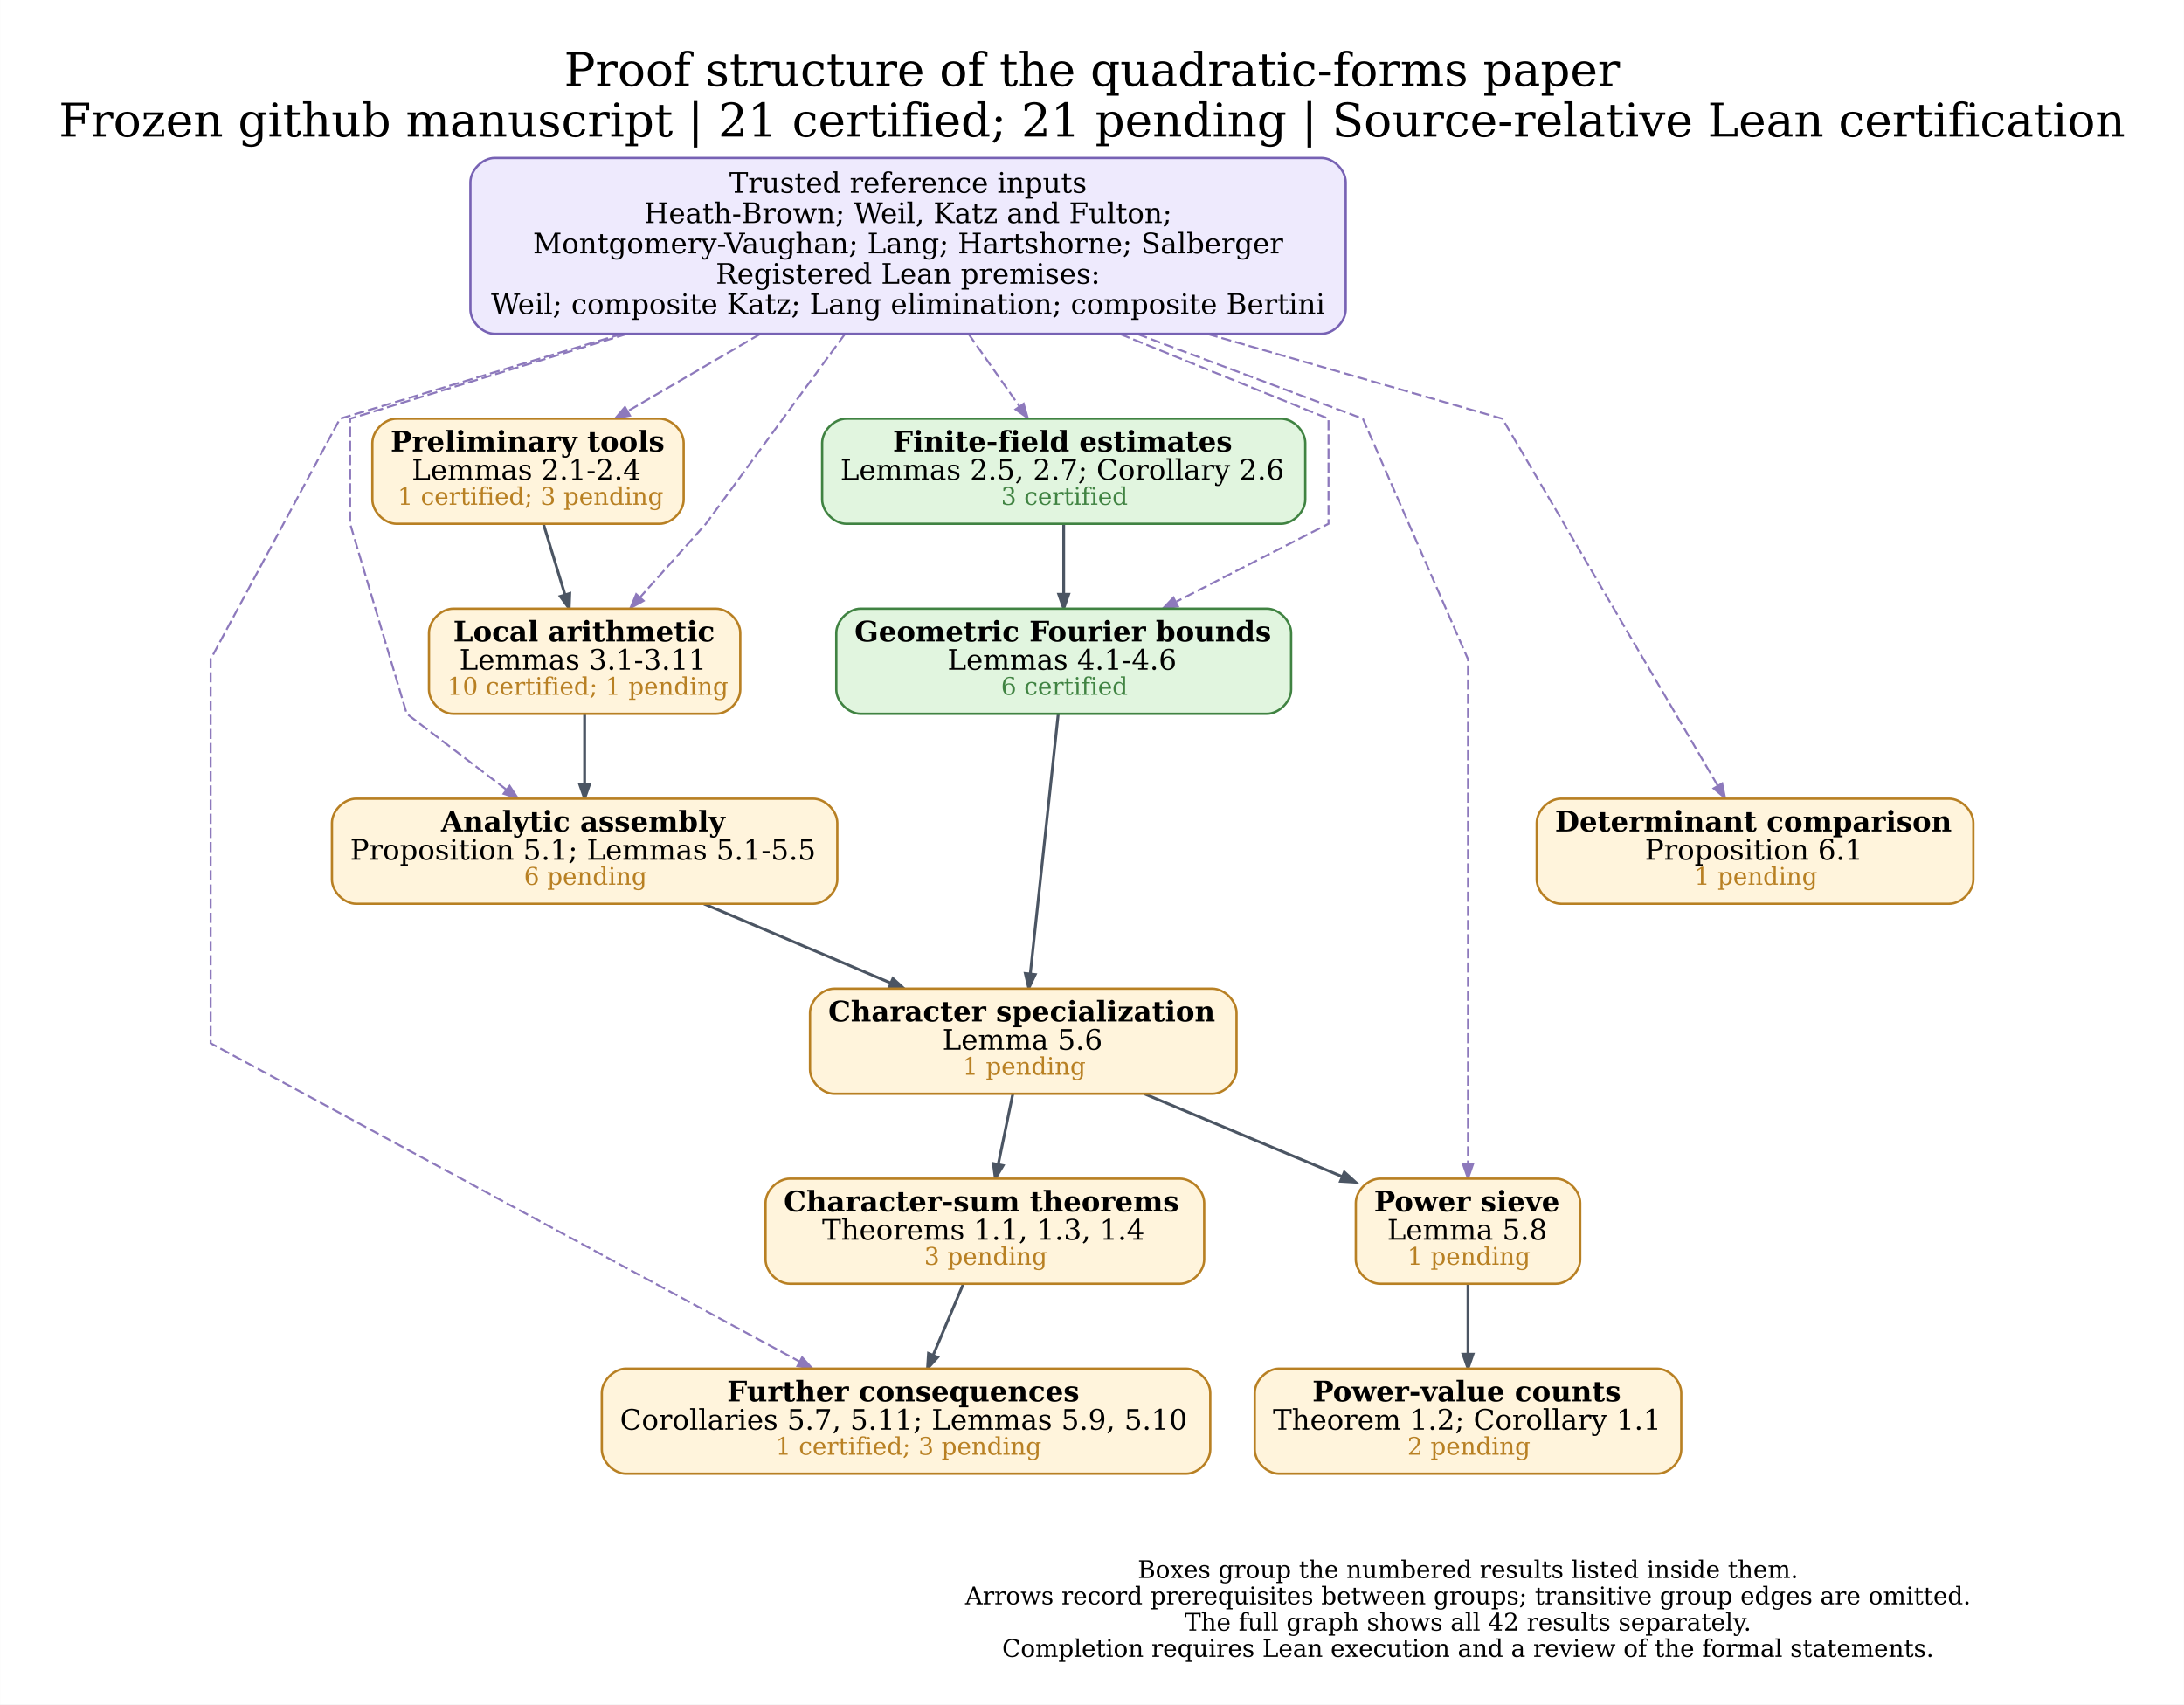
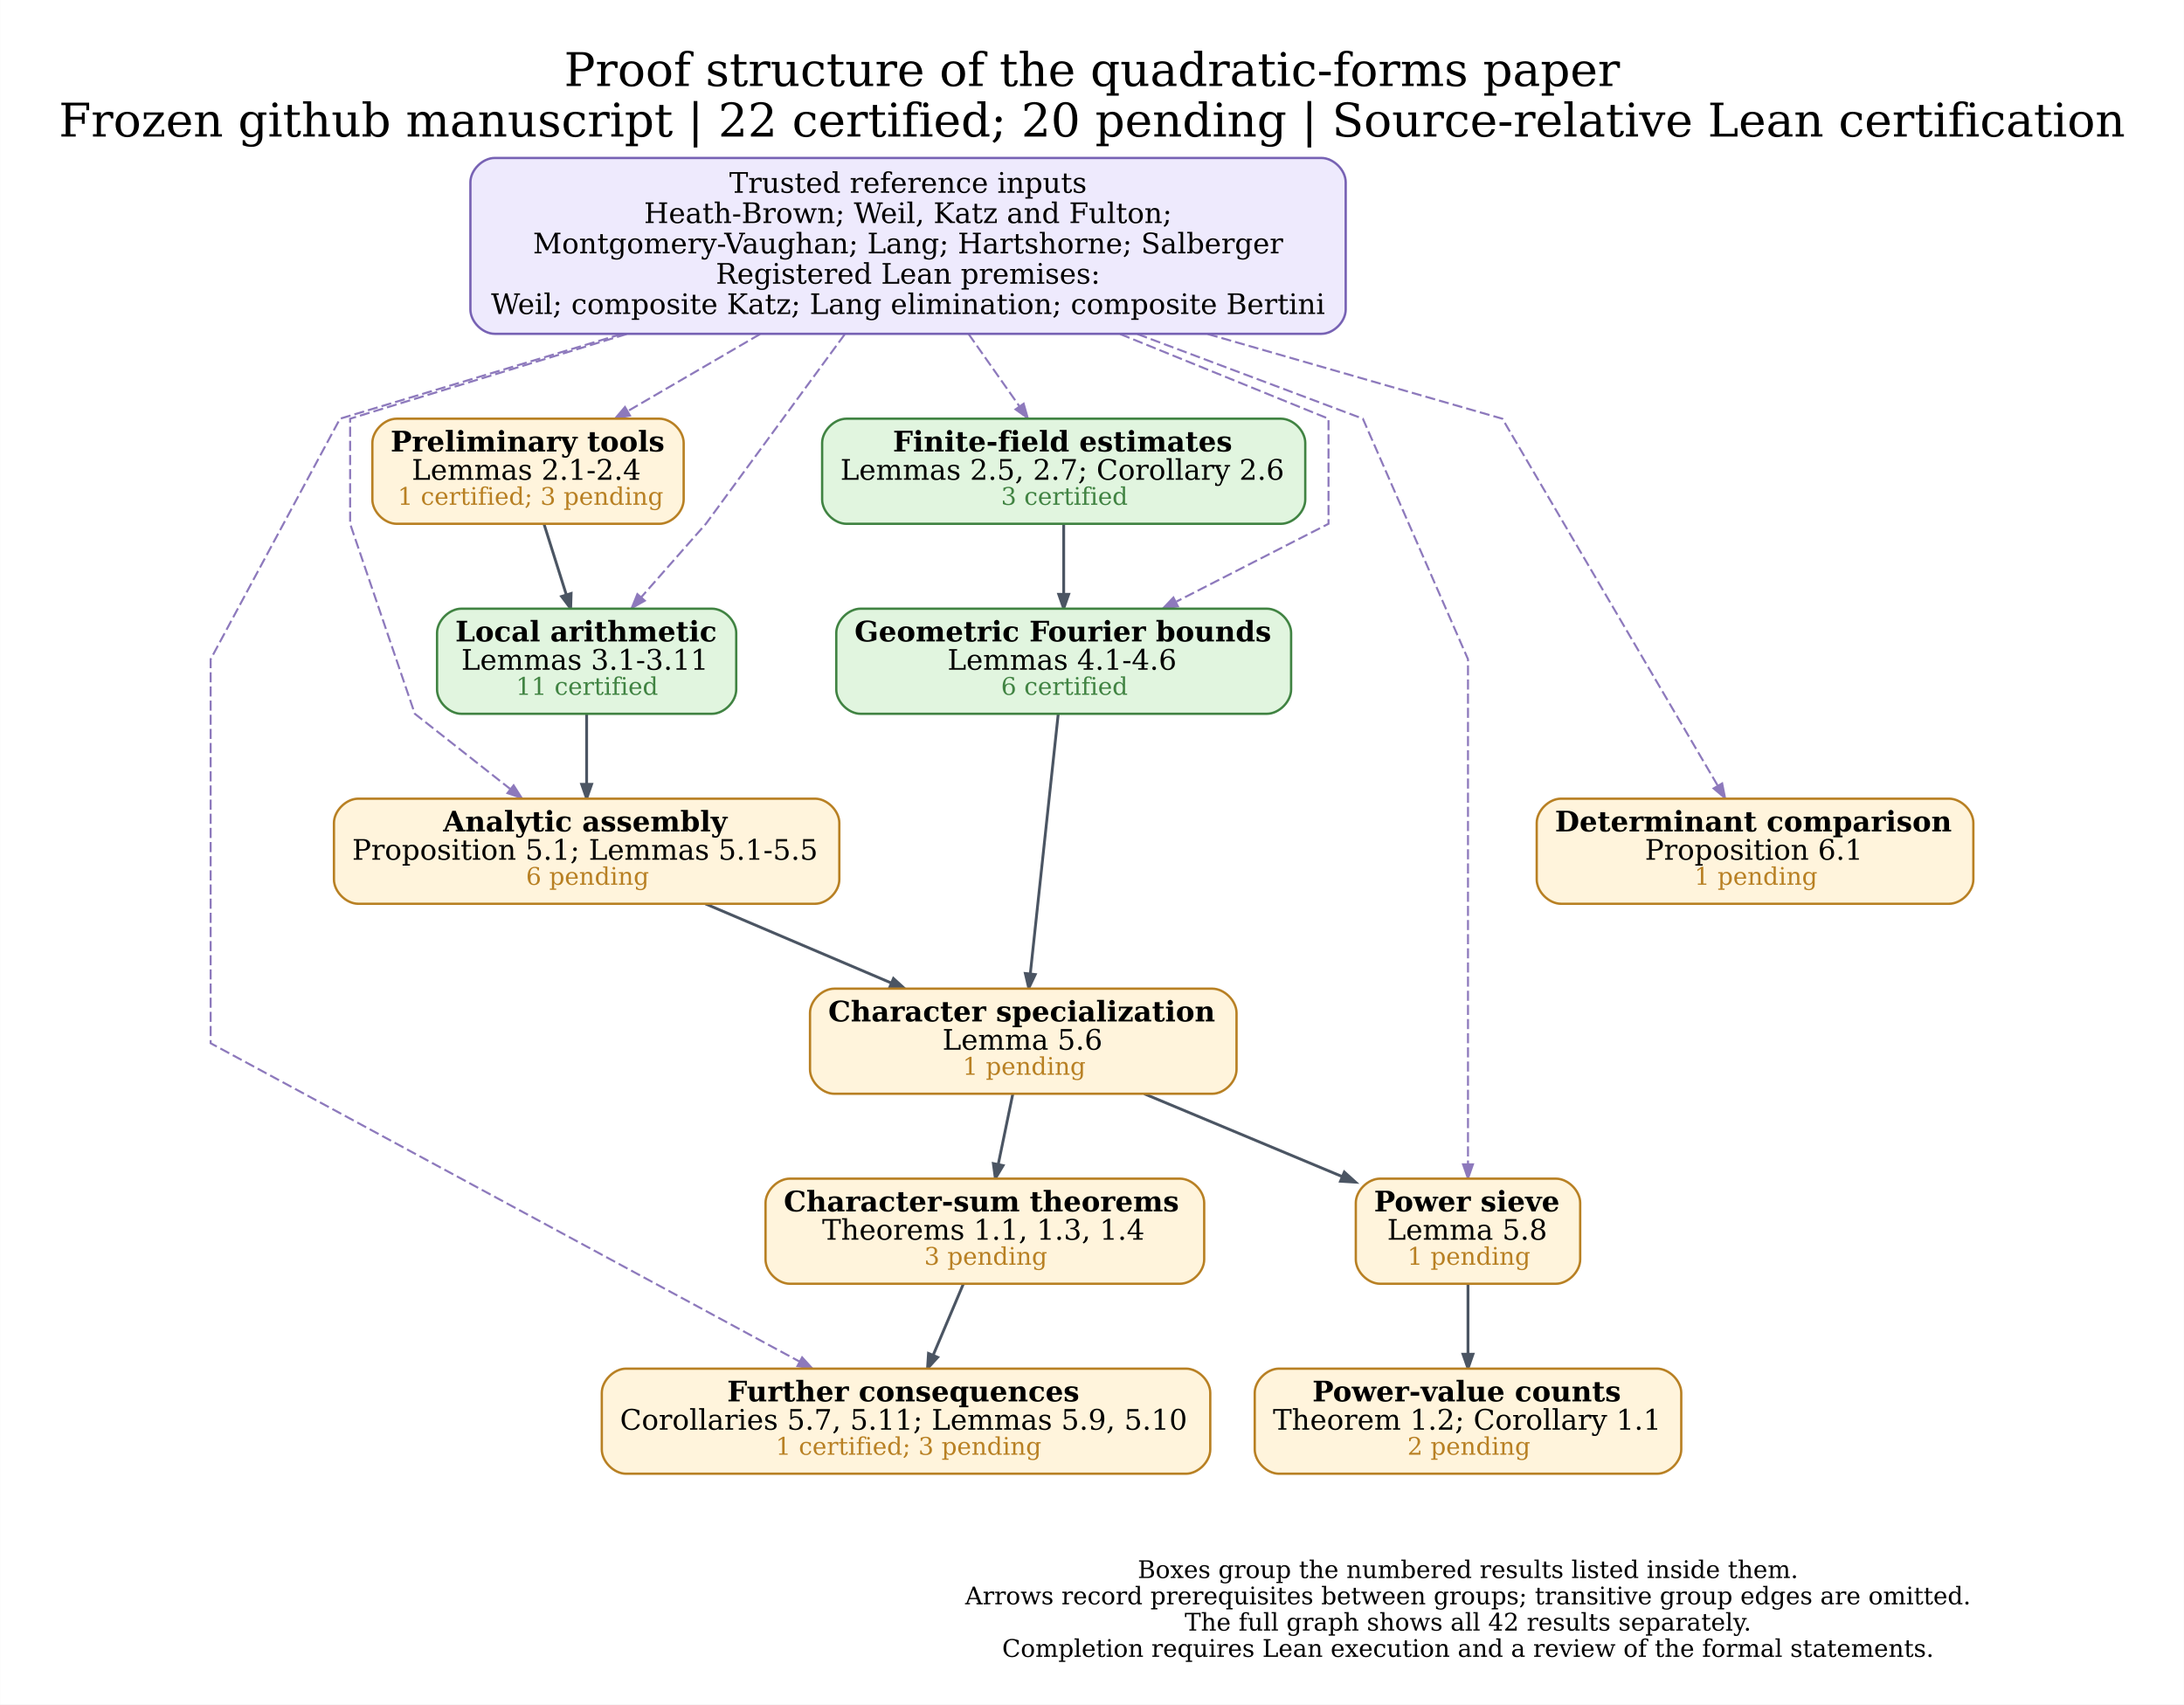
<svg xmlns="http://www.w3.org/2000/svg" xmlns:xlink="http://www.w3.org/1999/xlink" width="1080pt" height="843pt" viewBox="0.00 0.00 1080.32 843.32">
  <g id="graph0" class="graph" transform="scale(1 1) rotate(0) translate(20.16 823.16)">
    <polygon fill="white" stroke="transparent" points="-20.16,20.16 -20.16,-823.16 1060.16,-823.16 1060.16,20.16 -20.16,20.16" />
    <text text-anchor="middle" x="520" y="-780.6" font-family="DejaVu Serif" font-size="23.00">Proof structure of the quadratic-forms paper</text>
-     <text text-anchor="middle" x="520" y="-755.6" font-family="DejaVu Serif" font-size="23.00">Frozen github manuscript | 21 certified; 21 pending | Source-relative Lean certification</text>
+     <text text-anchor="middle" x="520" y="-755.6" font-family="DejaVu Serif" font-size="23.00">Frozen github manuscript | 22 certified; 20 pending | Source-relative Lean certification</text>
    <g id="edge16" class="edge">
      <path fill="none" stroke="#8d79bc" stroke-dasharray="5,2" d="M355.78,-657.85C333.82,-645.06 310.27,-631.35 290.25,-619.69" />
      <polygon fill="#8d79bc" stroke="#8d79bc" points="291.44,-617.54 284.16,-616.14 288.97,-621.78 291.44,-617.54" />
    </g>
    <g id="edge12" class="edge">
      <path fill="none" stroke="#8d79bc" stroke-dasharray="5,2" d="M458.99,-657.85C467.33,-645.99 476.23,-633.34 484.01,-622.27" />
      <polygon fill="#8d79bc" stroke="#8d79bc" points="486.19,-623.43 488.21,-616.3 482.18,-620.61 486.19,-623.43" />
    </g>
    <g id="edge15" class="edge">
-       <path fill="none" stroke="#8d79bc" stroke-dasharray="5,2" d="M397.63,-657.69C368.31,-617.65 329,-564 329,-564 329,-564 312.31,-545.36 296.53,-527.74" />
-       <polygon fill="#8d79bc" stroke="#8d79bc" points="298.18,-525.91 291.68,-522.33 294.53,-529.18 298.18,-525.91" />
+       <path fill="none" stroke="#8d79bc" stroke-dasharray="5,2" d="M397.63,-657.69C368.31,-617.65 329,-564 329,-564 329,-564 312.59,-545.36 297.07,-527.74" />
+       <polygon fill="#8d79bc" stroke="#8d79bc" points="298.77,-525.96 292.31,-522.33 295.09,-529.2 298.77,-525.96" />
    </g>
    <g id="edge14" class="edge">
      <path fill="none" stroke="#8d79bc" stroke-dasharray="5,2" d="M533.91,-657.88C585.61,-636.88 637,-616 637,-616 637,-616 637,-564 637,-564 637,-564 597.41,-543.75 561.75,-525.51" />
      <polygon fill="#8d79bc" stroke="#8d79bc" points="562.5,-523.15 555.15,-522.14 560.27,-527.51 562.5,-523.15" />
    </g>
    <g id="edge10" class="edge">
-       <path fill="none" stroke="#8d79bc" stroke-dasharray="5,2" d="M289.79,-657.88C221.19,-636.88 153,-616 153,-616 153,-616 153,-564 153,-564 153,-564 181,-470 181,-470 181,-470 206.72,-450.42 230.35,-432.42" />
-       <polygon fill="#8d79bc" stroke="#8d79bc" points="231.9,-434.33 235.98,-428.14 228.93,-430.43 231.9,-434.33" />
+       <path fill="none" stroke="#8d79bc" stroke-dasharray="5,2" d="M289.79,-657.88C221.19,-636.88 153,-616 153,-616 153,-616 153,-564 153,-564 153,-564 185,-470 185,-470 185,-470 209.47,-450.71 232.15,-432.83" />
+       <polygon fill="#8d79bc" stroke="#8d79bc" points="233.88,-434.59 237.87,-428.33 230.85,-430.74 233.88,-434.59" />
    </g>
    <g id="edge17" class="edge">
      <path fill="none" stroke="#8d79bc" stroke-dasharray="5,2" d="M542.49,-657.88C598.41,-636.88 654,-616 654,-616 654,-616 706,-497 706,-497 706,-497 706,-497 706,-401 706,-401 706,-300.53 706,-247.27" />
      <polygon fill="#8d79bc" stroke="#8d79bc" points="708.45,-247.08 706,-240.08 703.55,-247.08 708.45,-247.08" />
    </g>
    <g id="edge11" class="edge">
      <path fill="none" stroke="#8d79bc" stroke-dasharray="5,2" d="M287.27,-657.88C217.43,-636.88 148,-616 148,-616 148,-616 84,-497 84,-497 84,-497 84,-497 84,-307 84,-307 279.05,-201.54 375.41,-149.44" />
      <polygon fill="#8d79bc" stroke="#8d79bc" points="376.61,-151.57 381.61,-146.08 374.28,-147.26 376.61,-151.57" />
    </g>
    <g id="edge13" class="edge">
      <path fill="none" stroke="#8d79bc" stroke-dasharray="5,2" d="M577.29,-657.88C650.36,-636.88 723,-616 723,-616 723,-616 794.74,-493.76 829.52,-434.49" />
      <polygon fill="#8d79bc" stroke="#8d79bc" points="831.74,-435.55 833.17,-428.27 827.51,-433.07 831.74,-435.55" />
    </g>
    <g id="edge8" class="edge">
-       <path fill="none" stroke="#4b5563" stroke-width="1.4" d="M248.65,-563.86C251.92,-553.11 255.78,-540.43 259.25,-529.02" />
-       <polygon fill="#4b5563" stroke="#4b5563" stroke-width="1.4" points="261.66,-529.52 261.36,-522.11 256.98,-528.09 261.66,-529.52" />
+       <path fill="none" stroke="#4b5563" stroke-width="1.4" d="M248.92,-563.86C252.31,-553.11 256.31,-540.43 259.91,-529.02" />
+       <polygon fill="#4b5563" stroke="#4b5563" stroke-width="1.4" points="262.32,-529.52 262.09,-522.11 257.64,-528.05 262.32,-529.52" />
    </g>
    <g id="edge4" class="edge">
      <path fill="none" stroke="#4b5563" stroke-width="1.4" d="M506,-563.86C506,-553.21 506,-540.67 506,-529.34" />
      <polygon fill="#4b5563" stroke="#4b5563" stroke-width="1.4" points="508.45,-529.11 506,-522.11 503.55,-529.11 508.45,-529.11" />
    </g>
    <g id="edge6" class="edge">
-       <path fill="none" stroke="#4b5563" stroke-width="1.4" d="M269,-469.86C269,-459.21 269,-446.67 269,-435.34" />
-       <polygon fill="#4b5563" stroke="#4b5563" stroke-width="1.4" points="271.45,-435.11 269,-428.11 266.55,-435.11 271.45,-435.11" />
+       <path fill="none" stroke="#4b5563" stroke-width="1.4" d="M270,-469.86C270,-459.21 270,-446.67 270,-435.34" />
+       <polygon fill="#4b5563" stroke="#4b5563" stroke-width="1.4" points="272.45,-435.11 270,-428.11 267.55,-435.11 272.45,-435.11" />
    </g>
    <g id="edge5" class="edge">
      <path fill="none" stroke="#4b5563" stroke-width="1.4" d="M503.3,-469.92C499.72,-436.63 493.4,-377.84 489.47,-341.28" />
      <polygon fill="#4b5563" stroke="#4b5563" stroke-width="1.4" points="491.9,-340.98 488.72,-334.28 487.03,-341.5 491.9,-340.98" />
    </g>
    <g id="edge1" class="edge">
-       <path fill="none" stroke="#4b5563" stroke-width="1.4" d="M328.01,-375.98C356.6,-363.86 391.02,-349.27 420.42,-336.8" />
-       <polygon fill="#4b5563" stroke="#4b5563" stroke-width="1.4" points="421.51,-339 427,-334.01 419.6,-334.49 421.51,-339" />
+       <path fill="none" stroke="#4b5563" stroke-width="1.4" d="M328.74,-375.98C357.19,-363.86 391.45,-349.27 420.72,-336.8" />
+       <polygon fill="#4b5563" stroke="#4b5563" stroke-width="1.4" points="421.79,-339.01 427.27,-334.01 419.87,-334.5 421.79,-339.01" />
    </g>
    <g id="edge3" class="edge">
      <path fill="none" stroke="#4b5563" stroke-width="1.4" d="M545.83,-281.98C576.24,-269.27 613.16,-253.83 643.88,-240.98" />
      <polygon fill="#4b5563" stroke="#4b5563" stroke-width="1.4" points="644.83,-243.24 650.34,-238.27 642.94,-238.72 644.83,-243.24" />
    </g>
    <g id="edge2" class="edge">
      <path fill="none" stroke="#4b5563" stroke-width="1.4" d="M480.81,-281.86C478.59,-271.11 475.97,-258.43 473.61,-247.02" />
      <polygon fill="#4b5563" stroke="#4b5563" stroke-width="1.4" points="476,-246.47 472.19,-240.11 471.2,-247.46 476,-246.47" />
    </g>
    <g id="edge9" class="edge">
      <path fill="none" stroke="#4b5563" stroke-width="1.4" d="M706,-187.86C706,-177.21 706,-164.67 706,-153.34" />
      <polygon fill="#4b5563" stroke="#4b5563" stroke-width="1.4" points="708.45,-153.11 706,-146.11 703.55,-153.11 708.45,-153.11" />
    </g>
    <g id="edge7" class="edge">
      <path fill="none" stroke="#4b5563" stroke-width="1.4" d="M456.34,-187.86C451.74,-177.01 446.31,-164.19 441.44,-152.7" />
      <polygon fill="#4b5563" stroke="#4b5563" stroke-width="1.4" points="443.63,-151.6 438.64,-146.11 439.12,-153.51 443.63,-151.6" />
    </g>
    <g id="node1" class="node">
      <path fill="#eeeafd" stroke="#7762b4" stroke-width="1.15" d="M633.5,-745C633.5,-745 224.5,-745 224.5,-745 218.5,-745 212.5,-739 212.5,-733 212.5,-733 212.5,-670 212.5,-670 212.5,-664 218.5,-658 224.5,-658 224.5,-658 633.5,-658 633.5,-658 639.5,-658 645.5,-664 645.5,-670 645.5,-670 645.5,-733 645.5,-733 645.5,-739 639.5,-745 633.5,-745" />
      <text text-anchor="middle" x="429" y="-727.8" font-family="DejaVu Serif" font-size="14.00">Trusted reference inputs</text>
      <text text-anchor="middle" x="429" y="-712.8" font-family="DejaVu Serif" font-size="14.00">Heath-Brown; Weil, Katz and Fulton;</text>
      <text text-anchor="middle" x="429" y="-697.8" font-family="DejaVu Serif" font-size="14.00">Montgomery-Vaughan; Lang; Hartshorne; Salberger</text>
      <text text-anchor="middle" x="429" y="-682.8" font-family="DejaVu Serif" font-size="14.00">Registered Lean premises:</text>
      <text text-anchor="middle" x="429" y="-667.8" font-family="DejaVu Serif" font-size="14.00">Weil; composite Katz; Lang elimination; composite Bertini</text>
    </g>
    <g id="node2" class="node">
      <g id="a_node2">
        <a xlink:href="https://github.com/nicolasrobles/quaternary-quadratic-forms/blob/main/INVENTORY.md" xlink:title="&lt;B&gt;Preliminary tools&lt;/B&gt;&lt;BR/&gt;Lemmas 2.1-2.4&lt;BR/&gt;&lt;FONT POINT-SIZE=&quot;12&quot; COLOR=&quot;#b88023&quot;&gt;1 certified; 3 pending&lt;/FONT&gt;" target="_blank">
          <path fill="#fff4dc" stroke="#b88023" stroke-width="1.15" d="M306,-616C306,-616 176,-616 176,-616 170,-616 164,-610 164,-604 164,-604 164,-576 164,-576 164,-570 170,-564 176,-564 176,-564 306,-564 306,-564 312,-564 318,-570 318,-576 318,-576 318,-604 318,-604 318,-610 312,-616 306,-616" />
          <text text-anchor="start" x="173" y="-599.8" font-family="DejaVu Serif" font-weight="bold" font-size="14.00">Preliminary tools</text>
          <text text-anchor="start" x="183.5" y="-585.8" font-family="DejaVu Serif" font-size="14.00">Lemmas 2.1-2.4</text>
          <text text-anchor="start" x="176.5" y="-573.4" font-family="DejaVu Serif" font-size="12.00" fill="#b88023">1 certified; 3 pending</text>
        </a>
      </g>
    </g>
    <g id="node3" class="node">
      <g id="a_node3">
        <a xlink:href="https://github.com/nicolasrobles/quaternary-quadratic-forms/blob/main/INVENTORY.md" xlink:title="&lt;B&gt;Finite-field estimates&lt;/B&gt;&lt;BR/&gt;Lemmas 2.5, 2.7; Corollary 2.6&lt;BR/&gt;&lt;FONT POINT-SIZE=&quot;12&quot; COLOR=&quot;#408342&quot;&gt;3 certified&lt;/FONT&gt;" target="_blank">
          <path fill="#e1f5df" stroke="#408342" stroke-width="1.15" d="M613.5,-616C613.5,-616 398.5,-616 398.5,-616 392.5,-616 386.5,-610 386.5,-604 386.5,-604 386.5,-576 386.5,-576 386.5,-570 392.5,-564 398.5,-564 398.5,-564 613.5,-564 613.5,-564 619.5,-564 625.5,-570 625.5,-576 625.5,-576 625.5,-604 625.5,-604 625.5,-610 619.5,-616 613.5,-616" />
          <text text-anchor="start" x="421.5" y="-599.8" font-family="DejaVu Serif" font-weight="bold" font-size="14.00">Finite-field estimates</text>
          <text text-anchor="start" x="395.5" y="-585.8" font-family="DejaVu Serif" font-size="14.00">Lemmas 2.5, 2.7; Corollary 2.6</text>
          <text text-anchor="start" x="475" y="-573.4" font-family="DejaVu Serif" font-size="12.00" fill="#408342">3 certified</text>
        </a>
      </g>
    </g>
    <g id="node4" class="node">
      <g id="a_node4">
-         <a xlink:href="https://github.com/nicolasrobles/quaternary-quadratic-forms/blob/main/INVENTORY.md" xlink:title="&lt;B&gt;Local arithmetic&lt;/B&gt;&lt;BR/&gt;Lemmas 3.1-3.11&lt;BR/&gt;&lt;FONT POINT-SIZE=&quot;12&quot; COLOR=&quot;#b88023&quot;&gt;10 certified; 1 pending&lt;/FONT&gt;" target="_blank">
-           <path fill="#fff4dc" stroke="#b88023" stroke-width="1.15" d="M334,-522C334,-522 204,-522 204,-522 198,-522 192,-516 192,-510 192,-510 192,-482 192,-482 192,-476 198,-470 204,-470 204,-470 334,-470 334,-470 340,-470 346,-476 346,-482 346,-482 346,-510 346,-510 346,-516 340,-522 334,-522" />
-           <text text-anchor="start" x="204" y="-505.8" font-family="DejaVu Serif" font-weight="bold" font-size="14.00">Local arithmetic</text>
-           <text text-anchor="start" x="207" y="-491.8" font-family="DejaVu Serif" font-size="14.00">Lemmas 3.1-3.11</text>
-           <text text-anchor="start" x="201" y="-479.4" font-family="DejaVu Serif" font-size="12.00" fill="#b88023">10 certified; 1 pending</text>
+         <a xlink:href="https://github.com/nicolasrobles/quaternary-quadratic-forms/blob/main/INVENTORY.md" xlink:title="&lt;B&gt;Local arithmetic&lt;/B&gt;&lt;BR/&gt;Lemmas 3.1-3.11&lt;BR/&gt;&lt;FONT POINT-SIZE=&quot;12&quot; COLOR=&quot;#408342&quot;&gt;11 certified&lt;/FONT&gt;" target="_blank">
+           <path fill="#e1f5df" stroke="#408342" stroke-width="1.15" d="M332,-522C332,-522 208,-522 208,-522 202,-522 196,-516 196,-510 196,-510 196,-482 196,-482 196,-476 202,-470 208,-470 208,-470 332,-470 332,-470 338,-470 344,-476 344,-482 344,-482 344,-510 344,-510 344,-516 338,-522 332,-522" />
+           <text text-anchor="start" x="205" y="-505.8" font-family="DejaVu Serif" font-weight="bold" font-size="14.00">Local arithmetic</text>
+           <text text-anchor="start" x="208" y="-491.8" font-family="DejaVu Serif" font-size="14.00">Lemmas 3.1-3.11</text>
+           <text text-anchor="start" x="235" y="-479.4" font-family="DejaVu Serif" font-size="12.00" fill="#408342">11 certified</text>
        </a>
      </g>
    </g>
    <g id="node5" class="node">
      <g id="a_node5">
        <a xlink:href="https://github.com/nicolasrobles/quaternary-quadratic-forms/blob/main/INVENTORY.md" xlink:title="&lt;B&gt;Geometric Fourier bounds&lt;/B&gt;&lt;BR/&gt;Lemmas 4.1-4.6&lt;BR/&gt;&lt;FONT POINT-SIZE=&quot;12&quot; COLOR=&quot;#408342&quot;&gt;6 certified&lt;/FONT&gt;" target="_blank">
          <path fill="#e1f5df" stroke="#408342" stroke-width="1.15" d="M606.5,-522C606.5,-522 405.5,-522 405.5,-522 399.5,-522 393.5,-516 393.5,-510 393.5,-510 393.5,-482 393.5,-482 393.5,-476 399.5,-470 405.5,-470 405.5,-470 606.5,-470 606.5,-470 612.5,-470 618.5,-476 618.5,-482 618.5,-482 618.5,-510 618.5,-510 618.5,-516 612.5,-522 606.5,-522" />
          <text text-anchor="start" x="402.5" y="-505.8" font-family="DejaVu Serif" font-weight="bold" font-size="14.00">Geometric Fourier bounds</text>
          <text text-anchor="start" x="448.5" y="-491.8" font-family="DejaVu Serif" font-size="14.00">Lemmas 4.1-4.6</text>
          <text text-anchor="start" x="475" y="-479.4" font-family="DejaVu Serif" font-size="12.00" fill="#408342">6 certified</text>
        </a>
      </g>
    </g>
    <g id="node6" class="node">
      <g id="a_node6">
        <a xlink:href="https://github.com/nicolasrobles/quaternary-quadratic-forms/blob/main/INVENTORY.md" xlink:title="&lt;B&gt;Analytic assembly&lt;/B&gt;&lt;BR/&gt;Proposition 5.1; Lemmas 5.1-5.5&lt;BR/&gt;&lt;FONT POINT-SIZE=&quot;12&quot; COLOR=&quot;#b88023&quot;&gt;6 pending&lt;/FONT&gt;" target="_blank">
-           <path fill="#fff4dc" stroke="#b88023" stroke-width="1.15" d="M382,-428C382,-428 156,-428 156,-428 150,-428 144,-422 144,-416 144,-416 144,-388 144,-388 144,-382 150,-376 156,-376 156,-376 382,-376 382,-376 388,-376 394,-382 394,-388 394,-388 394,-416 394,-416 394,-422 388,-428 382,-428" />
-           <text text-anchor="start" x="198" y="-411.8" font-family="DejaVu Serif" font-weight="bold" font-size="14.00">Analytic assembly</text>
-           <text text-anchor="start" x="153" y="-397.8" font-family="DejaVu Serif" font-size="14.00">Proposition 5.1; Lemmas 5.1-5.5</text>
-           <text text-anchor="start" x="239" y="-385.4" font-family="DejaVu Serif" font-size="12.00" fill="#b88023">6 pending</text>
+           <path fill="#fff4dc" stroke="#b88023" stroke-width="1.15" d="M383,-428C383,-428 157,-428 157,-428 151,-428 145,-422 145,-416 145,-416 145,-388 145,-388 145,-382 151,-376 157,-376 157,-376 383,-376 383,-376 389,-376 395,-382 395,-388 395,-388 395,-416 395,-416 395,-422 389,-428 383,-428" />
+           <text text-anchor="start" x="199" y="-411.8" font-family="DejaVu Serif" font-weight="bold" font-size="14.00">Analytic assembly</text>
+           <text text-anchor="start" x="154" y="-397.8" font-family="DejaVu Serif" font-size="14.00">Proposition 5.1; Lemmas 5.1-5.5</text>
+           <text text-anchor="start" x="240" y="-385.4" font-family="DejaVu Serif" font-size="12.00" fill="#b88023">6 pending</text>
        </a>
      </g>
    </g>
    <g id="node7" class="node">
      <g id="a_node7">
        <a xlink:href="https://github.com/nicolasrobles/quaternary-quadratic-forms/blob/main/INVENTORY.md" xlink:title="&lt;B&gt;Character specialization&lt;/B&gt;&lt;BR/&gt;Lemma 5.6&lt;BR/&gt;&lt;FONT POINT-SIZE=&quot;12&quot; COLOR=&quot;#b88023&quot;&gt;1 pending&lt;/FONT&gt;" target="_blank">
          <path fill="#fff4dc" stroke="#b88023" stroke-width="1.15" d="M579.5,-334C579.5,-334 392.5,-334 392.5,-334 386.5,-334 380.5,-328 380.5,-322 380.5,-322 380.5,-294 380.5,-294 380.5,-288 386.5,-282 392.5,-282 392.5,-282 579.5,-282 579.5,-282 585.5,-282 591.5,-288 591.5,-294 591.5,-294 591.5,-322 591.5,-322 591.5,-328 585.5,-334 579.5,-334" />
          <text text-anchor="start" x="389.5" y="-317.8" font-family="DejaVu Serif" font-weight="bold" font-size="14.00">Character specialization</text>
          <text text-anchor="start" x="446" y="-303.8" font-family="DejaVu Serif" font-size="14.00">Lemma 5.6</text>
          <text text-anchor="start" x="456" y="-291.4" font-family="DejaVu Serif" font-size="12.00" fill="#b88023">1 pending</text>
        </a>
      </g>
    </g>
    <g id="node8" class="node">
      <g id="a_node8">
        <a xlink:href="https://github.com/nicolasrobles/quaternary-quadratic-forms/blob/main/INVENTORY.md" xlink:title="&lt;B&gt;Power sieve&lt;/B&gt;&lt;BR/&gt;Lemma 5.8&lt;BR/&gt;&lt;FONT POINT-SIZE=&quot;12&quot; COLOR=&quot;#b88023&quot;&gt;1 pending&lt;/FONT&gt;" target="_blank">
          <path fill="#fff4dc" stroke="#b88023" stroke-width="1.15" d="M749.5,-240C749.5,-240 662.5,-240 662.5,-240 656.5,-240 650.5,-234 650.5,-228 650.5,-228 650.5,-200 650.5,-200 650.5,-194 656.5,-188 662.5,-188 662.5,-188 749.5,-188 749.5,-188 755.5,-188 761.5,-194 761.5,-200 761.5,-200 761.5,-228 761.5,-228 761.5,-234 755.5,-240 749.5,-240" />
          <text text-anchor="start" x="659.5" y="-223.8" font-family="DejaVu Serif" font-weight="bold" font-size="14.00">Power sieve</text>
          <text text-anchor="start" x="666" y="-209.8" font-family="DejaVu Serif" font-size="14.00">Lemma 5.8</text>
          <text text-anchor="start" x="676" y="-197.4" font-family="DejaVu Serif" font-size="12.00" fill="#b88023">1 pending</text>
        </a>
      </g>
    </g>
    <g id="node9" class="node">
      <g id="a_node9">
        <a xlink:href="https://github.com/nicolasrobles/quaternary-quadratic-forms/blob/main/INVENTORY.md" xlink:title="&lt;B&gt;Further consequences&lt;/B&gt;&lt;BR/&gt;Corollaries 5.7, 5.11; Lemmas 5.9, 5.10&lt;BR/&gt;&lt;FONT POINT-SIZE=&quot;12&quot; COLOR=&quot;#b88023&quot;&gt;1 certified; 3 pending&lt;/FONT&gt;" target="_blank">
          <path fill="#fff4dc" stroke="#b88023" stroke-width="1.15" d="M566.5,-146C566.5,-146 289.5,-146 289.5,-146 283.5,-146 277.5,-140 277.5,-134 277.5,-134 277.5,-106 277.5,-106 277.5,-100 283.5,-94 289.5,-94 289.5,-94 566.5,-94 566.5,-94 572.5,-94 578.5,-100 578.5,-106 578.5,-106 578.5,-134 578.5,-134 578.5,-140 572.5,-146 566.5,-146" />
          <text text-anchor="start" x="339.5" y="-129.8" font-family="DejaVu Serif" font-weight="bold" font-size="14.00">Further consequences</text>
          <text text-anchor="start" x="286.5" y="-115.8" font-family="DejaVu Serif" font-size="14.00">Corollaries 5.7, 5.11; Lemmas 5.9, 5.10</text>
          <text text-anchor="start" x="363.5" y="-103.4" font-family="DejaVu Serif" font-size="12.00" fill="#b88023">1 certified; 3 pending</text>
        </a>
      </g>
    </g>
    <g id="node10" class="node">
      <g id="a_node10">
        <a xlink:href="https://github.com/nicolasrobles/quaternary-quadratic-forms/blob/main/INVENTORY.md" xlink:title="&lt;B&gt;Character-sum theorems&lt;/B&gt;&lt;BR/&gt;Theorems 1.1, 1.3, 1.4&lt;BR/&gt;&lt;FONT POINT-SIZE=&quot;12&quot; COLOR=&quot;#b88023&quot;&gt;3 pending&lt;/FONT&gt;" target="_blank">
          <path fill="#fff4dc" stroke="#b88023" stroke-width="1.15" d="M563.5,-240C563.5,-240 370.5,-240 370.5,-240 364.5,-240 358.5,-234 358.5,-228 358.5,-228 358.5,-200 358.5,-200 358.5,-194 364.5,-188 370.5,-188 370.5,-188 563.5,-188 563.5,-188 569.5,-188 575.5,-194 575.5,-200 575.5,-200 575.5,-228 575.5,-228 575.5,-234 569.5,-240 563.5,-240" />
          <text text-anchor="start" x="367.5" y="-223.8" font-family="DejaVu Serif" font-weight="bold" font-size="14.00">Character-sum theorems</text>
          <text text-anchor="start" x="386.5" y="-209.8" font-family="DejaVu Serif" font-size="14.00">Theorems 1.1, 1.3, 1.4</text>
          <text text-anchor="start" x="437" y="-197.4" font-family="DejaVu Serif" font-size="12.00" fill="#b88023">3 pending</text>
        </a>
      </g>
    </g>
    <g id="node11" class="node">
      <g id="a_node11">
        <a xlink:href="https://github.com/nicolasrobles/quaternary-quadratic-forms/blob/main/INVENTORY.md" xlink:title="&lt;B&gt;Power-value counts&lt;/B&gt;&lt;BR/&gt;Theorem 1.2; Corollary 1.1&lt;BR/&gt;&lt;FONT POINT-SIZE=&quot;12&quot; COLOR=&quot;#b88023&quot;&gt;2 pending&lt;/FONT&gt;" target="_blank">
          <path fill="#fff4dc" stroke="#b88023" stroke-width="1.15" d="M799.5,-146C799.5,-146 612.5,-146 612.5,-146 606.5,-146 600.5,-140 600.5,-134 600.5,-134 600.5,-106 600.5,-106 600.5,-100 606.5,-94 612.5,-94 612.5,-94 799.5,-94 799.5,-94 805.5,-94 811.5,-100 811.5,-106 811.5,-106 811.5,-134 811.5,-134 811.5,-140 805.5,-146 799.5,-146" />
          <text text-anchor="start" x="629" y="-129.8" font-family="DejaVu Serif" font-weight="bold" font-size="14.00">Power-value counts</text>
          <text text-anchor="start" x="609.5" y="-115.8" font-family="DejaVu Serif" font-size="14.00">Theorem 1.2; Corollary 1.1</text>
          <text text-anchor="start" x="676" y="-103.4" font-family="DejaVu Serif" font-size="12.00" fill="#b88023">2 pending</text>
        </a>
      </g>
    </g>
    <g id="node12" class="node">
      <g id="a_node12">
        <a xlink:href="https://github.com/nicolasrobles/quaternary-quadratic-forms/blob/main/INVENTORY.md" xlink:title="&lt;B&gt;Determinant comparison&lt;/B&gt;&lt;BR/&gt;Proposition 6.1&lt;BR/&gt;&lt;FONT POINT-SIZE=&quot;12&quot; COLOR=&quot;#b88023&quot;&gt;1 pending&lt;/FONT&gt;" target="_blank">
          <path fill="#fff4dc" stroke="#b88023" stroke-width="1.15" d="M944,-428C944,-428 752,-428 752,-428 746,-428 740,-422 740,-416 740,-416 740,-388 740,-388 740,-382 746,-376 752,-376 752,-376 944,-376 944,-376 950,-376 956,-382 956,-388 956,-388 956,-416 956,-416 956,-422 950,-428 944,-428" />
          <text text-anchor="start" x="749" y="-411.8" font-family="DejaVu Serif" font-weight="bold" font-size="14.00">Determinant comparison</text>
          <text text-anchor="start" x="793.5" y="-397.8" font-family="DejaVu Serif" font-size="14.00">Proposition 6.1</text>
          <text text-anchor="start" x="818" y="-385.4" font-family="DejaVu Serif" font-size="12.00" fill="#b88023">1 pending</text>
        </a>
      </g>
    </g>
    <g id="node13" class="node">
      <text text-anchor="middle" x="706" y="-42.4" font-family="DejaVu Serif" font-size="12.00">Boxes group the numbered results listed inside them.</text>
      <text text-anchor="middle" x="706" y="-29.4" font-family="DejaVu Serif" font-size="12.00">Arrows record prerequisites between groups; transitive group edges are omitted.</text>
      <text text-anchor="middle" x="706" y="-16.4" font-family="DejaVu Serif" font-size="12.00">The full graph shows all 42 results separately.</text>
      <text text-anchor="middle" x="706" y="-3.4" font-family="DejaVu Serif" font-size="12.00">Completion requires Lean execution and a review of the formal statements.</text>
    </g>
  </g>
</svg>
